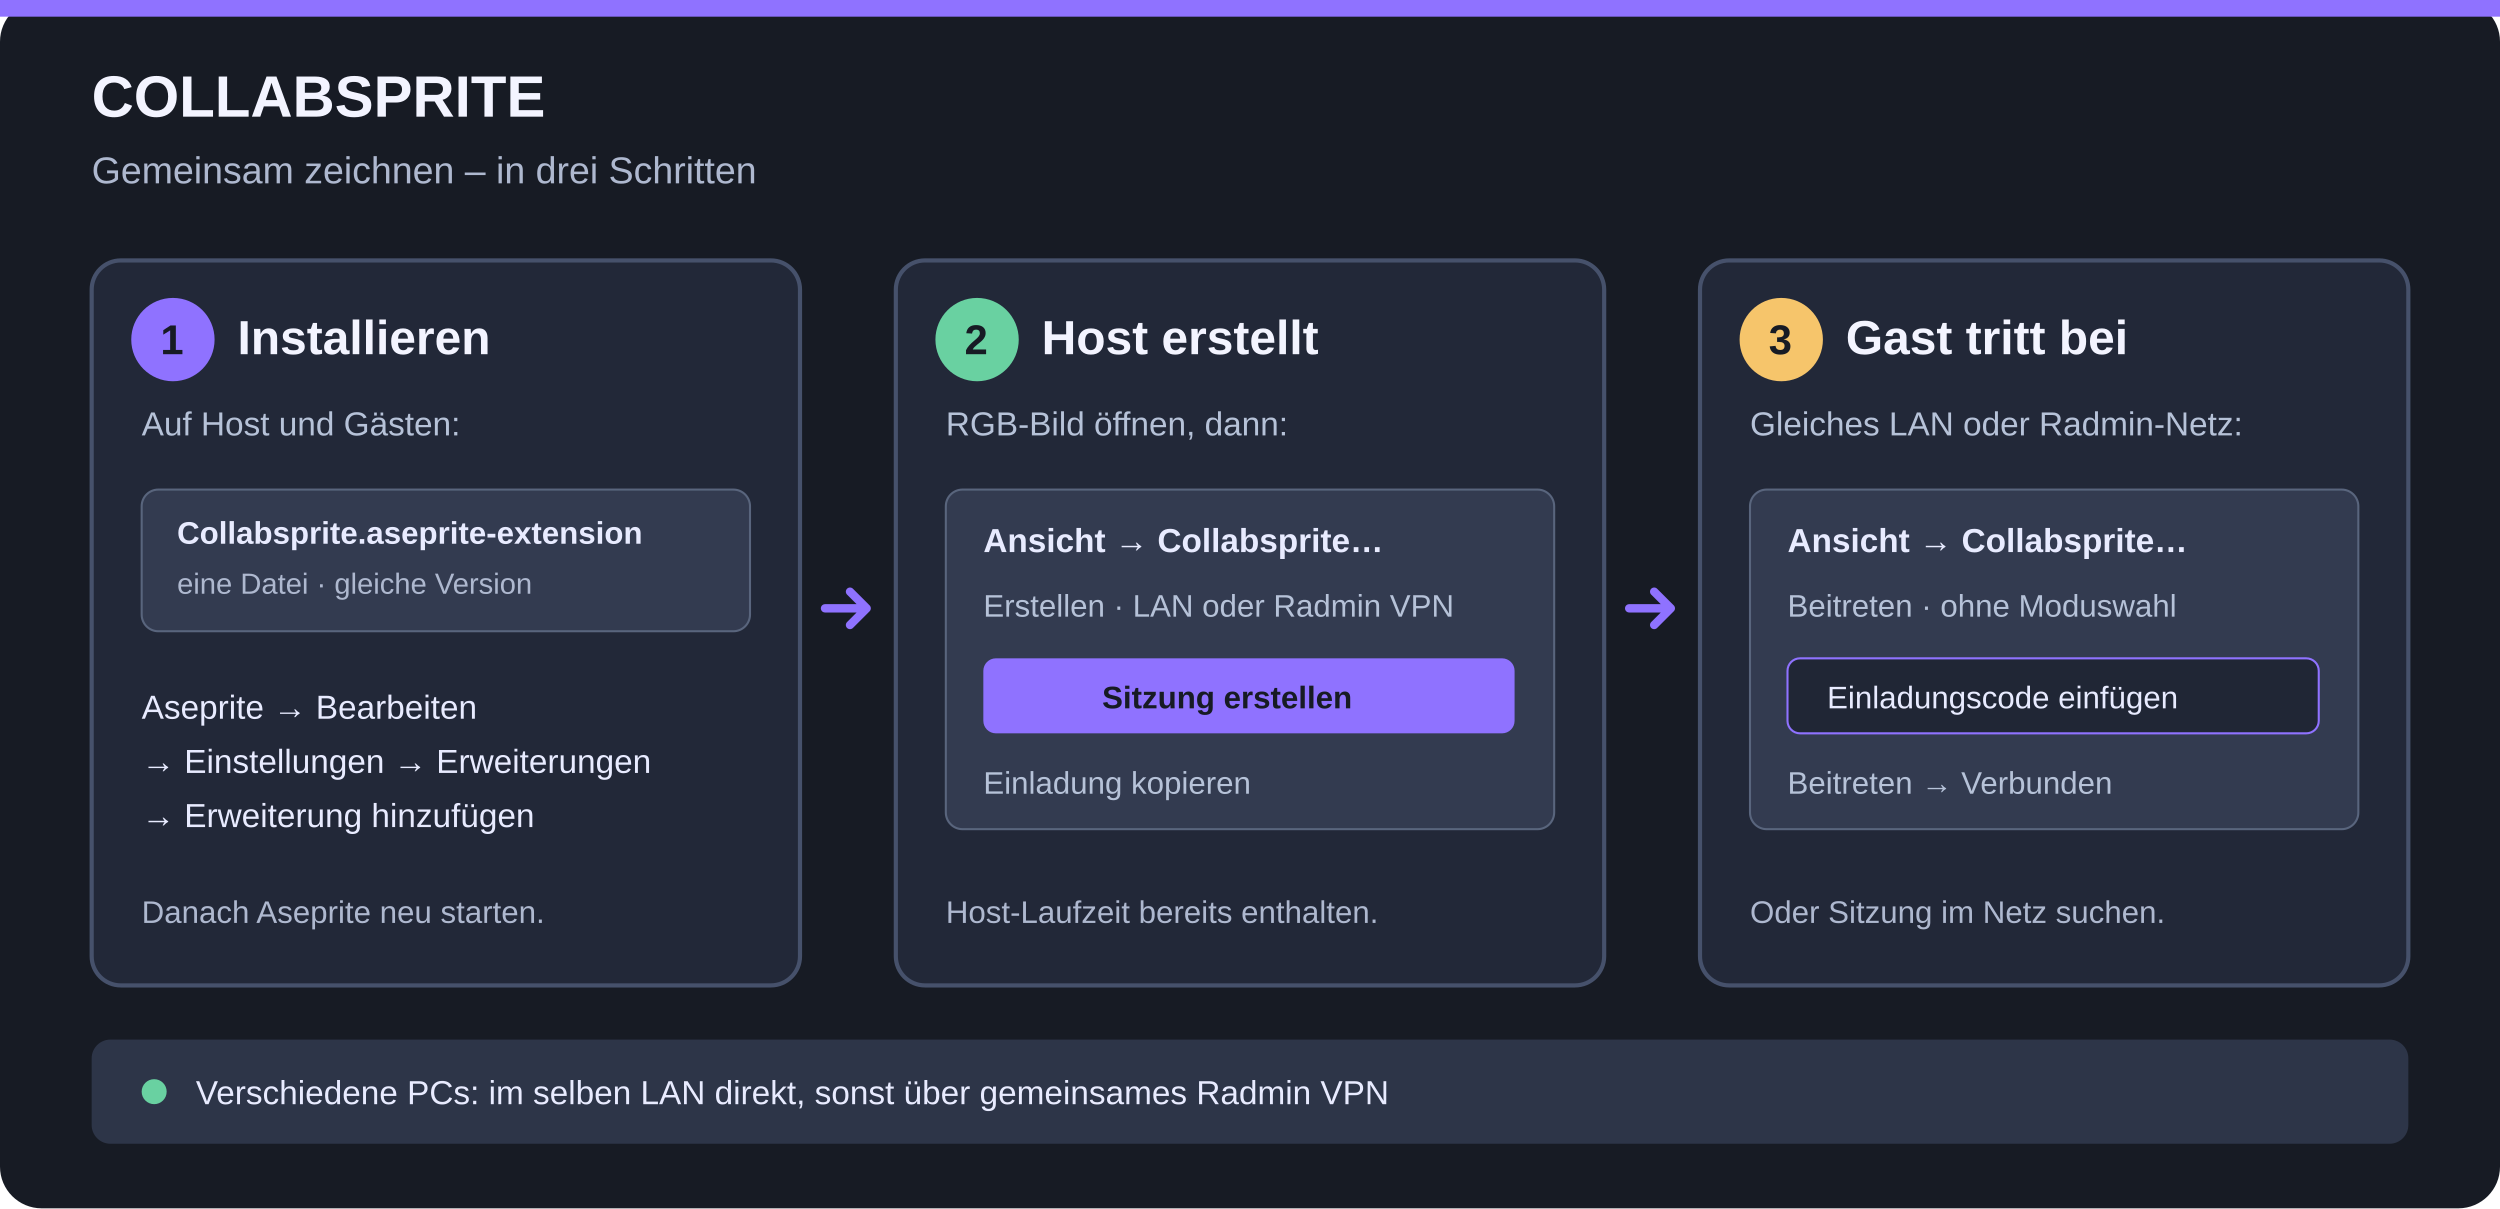
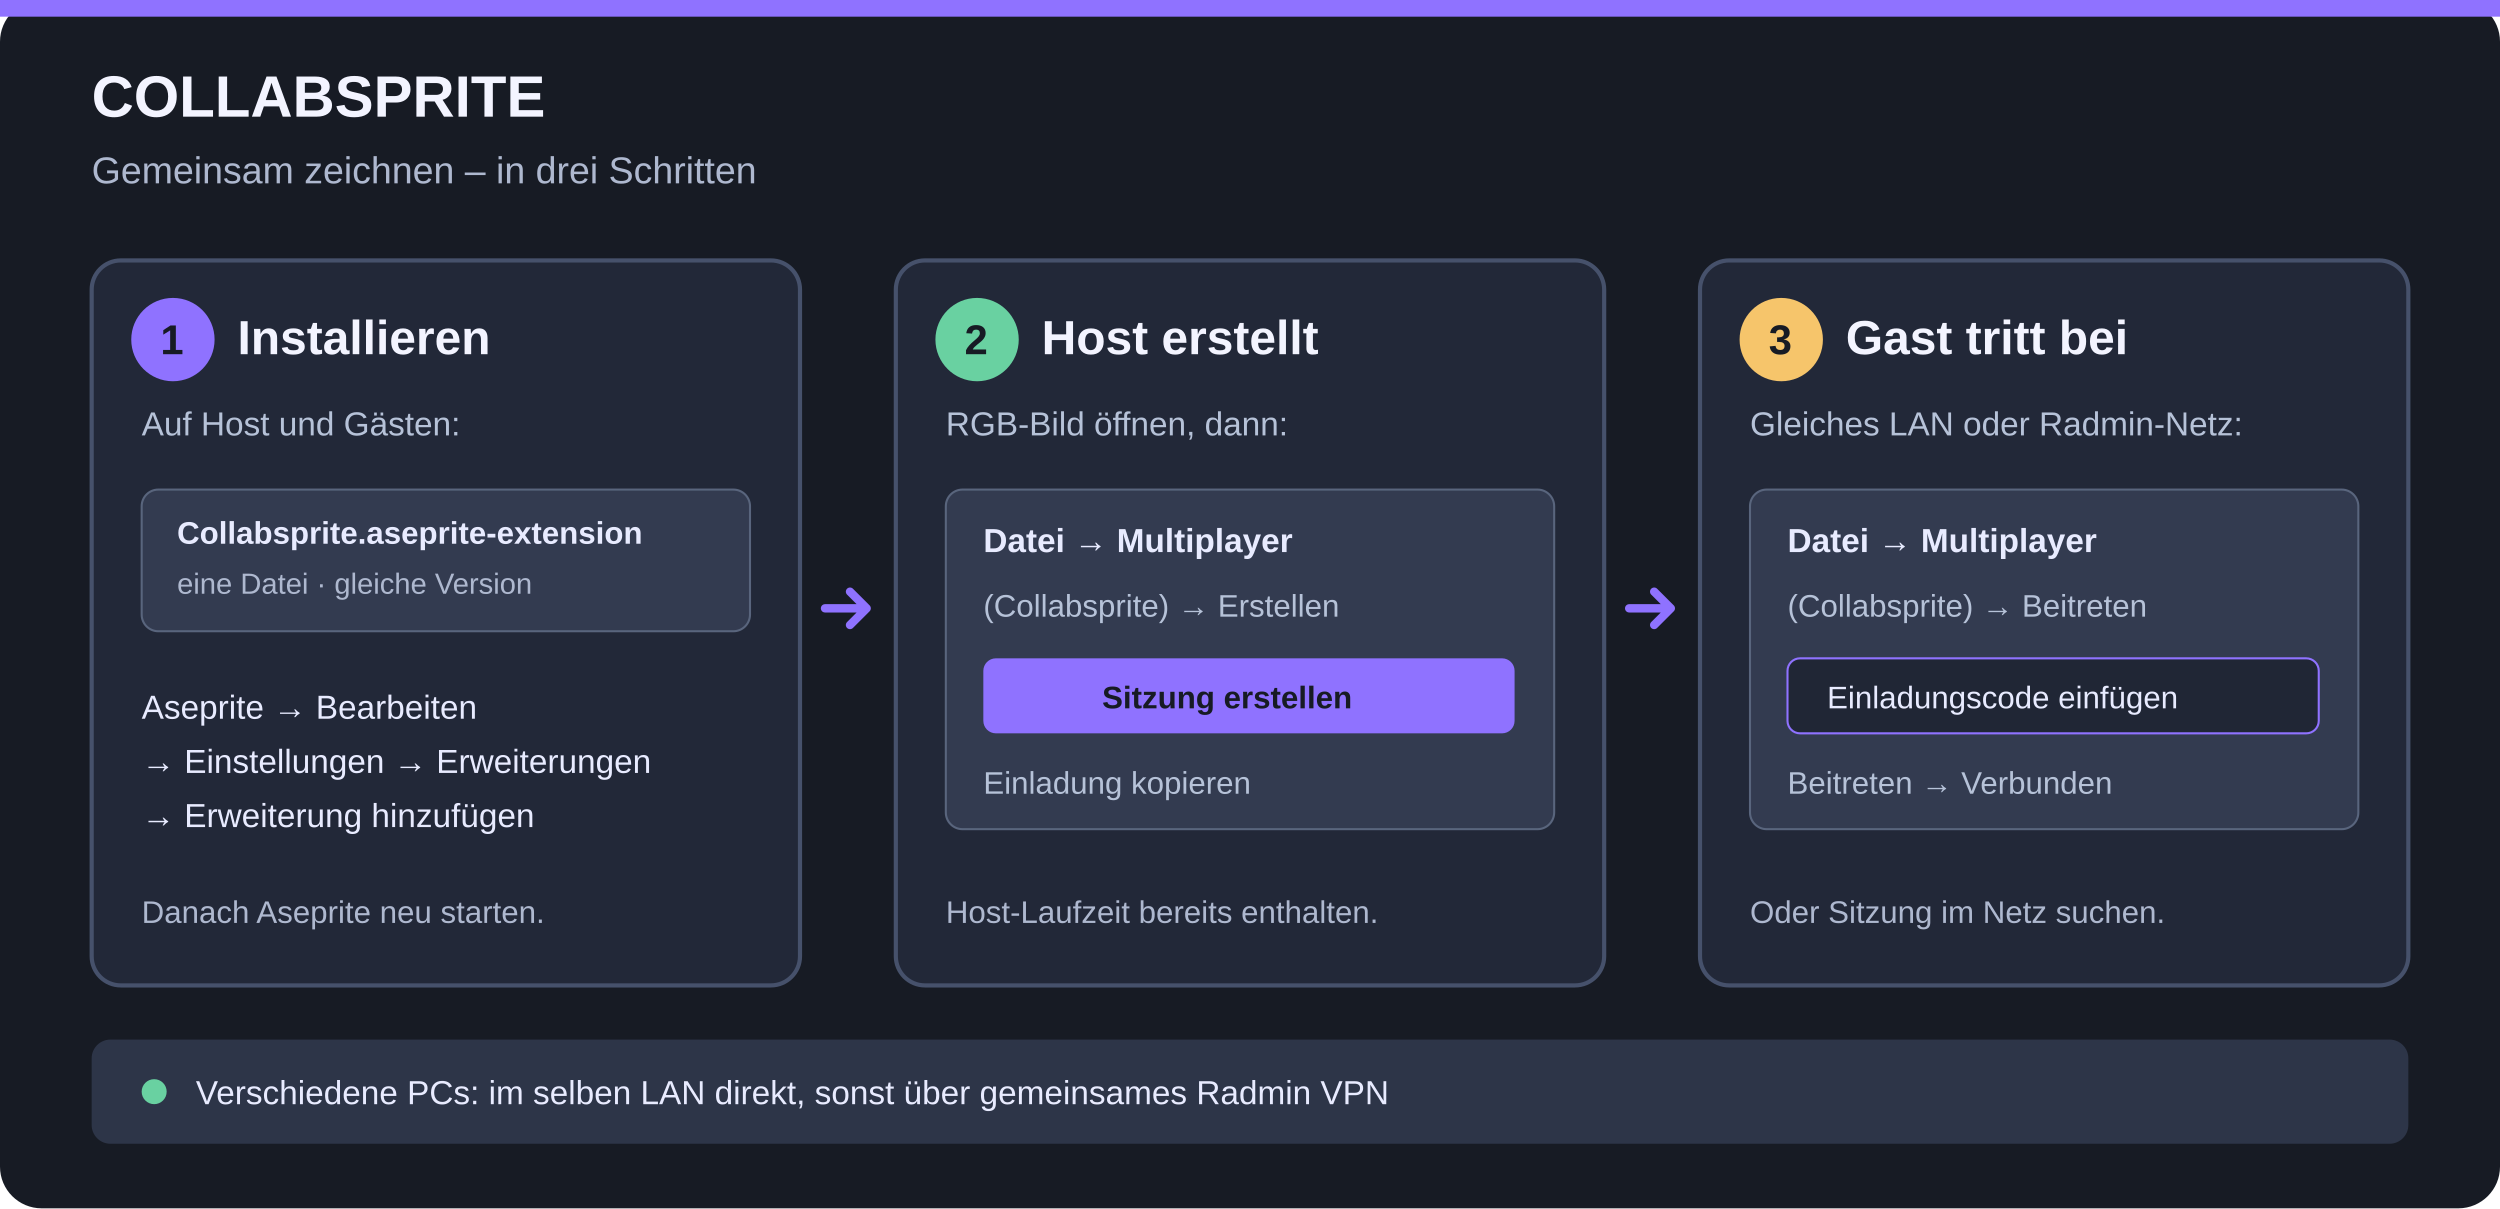
<svg xmlns="http://www.w3.org/2000/svg" width="1200" height="580" viewBox="0 0 1200 580" role="img" aria-labelledby="title desc">
  <rect width="1200" height="580" rx="20" fill="#171b24" />
  <rect x="0" y="0" width="1200" height="8" fill="#8f72ff" />
  <text x="44" y="56" fill="#f3f4ff" font-family="Arial,sans-serif" font-size="28" font-weight="700">COLLABSPRITE</text>
  <text x="44" y="88" fill="#aeb8cf" font-family="Arial,sans-serif" font-size="18">Gemeinsam zeichnen – in drei Schritten</text>
  <g font-family="Arial,sans-serif">
    <rect x="44" y="125" width="340" height="348" rx="14" fill="#222838" stroke="#46516b" stroke-width="2" />
    <circle cx="83" cy="163" r="20" fill="#8f72ff" />
    <text x="77" y="170" fill="#171b24" font-size="20" font-weight="700">1</text>
    <text x="114" y="170" fill="#f3f4ff" font-size="23" font-weight="700">Installieren</text>
    <text x="68" y="209" fill="#b6c2d8" font-size="16">Auf Host und Gästen:</text>
    <rect x="68" y="235" width="292" height="68" rx="8" fill="#333b50" stroke="#59657d" />
    <text x="85" y="261" fill="#e8ebff" font-size="15" font-weight="700">Collabsprite.aseprite-extension</text>
    <text x="85" y="285" fill="#aeb8cf" font-size="14">eine Datei · gleiche Version</text>
    <text x="68" y="345" fill="#e8ebff" font-size="16">Aseprite → Bearbeiten</text>
    <text x="68" y="371" fill="#e8ebff" font-size="16">→ Einstellungen → Erweiterungen</text>
    <text x="68" y="397" fill="#e8ebff" font-size="16">→ Erweiterung hinzufügen</text>
    <text x="68" y="443" fill="#aeb8cf" font-size="15">Danach Aseprite neu starten.</text>
    <path d="M396 292 H414 M408 284 L416 292 L408 300" fill="none" stroke="#8f72ff" stroke-width="4" stroke-linecap="round" stroke-linejoin="round" />
    <rect x="430" y="125" width="340" height="348" rx="14" fill="#222838" stroke="#46516b" stroke-width="2" />
    <circle cx="469" cy="163" r="20" fill="#69d1a1" />
    <text x="463" y="170" fill="#171b24" font-size="20" font-weight="700">2</text>
    <text x="500" y="170" fill="#f3f4ff" font-size="23" font-weight="700">Host erstellt</text>
    <text x="454" y="209" fill="#b6c2d8" font-size="16">RGB-Bild öffnen, dann:</text>
    <rect x="454" y="235" width="292" height="163" rx="8" fill="#333b50" stroke="#59657d" />
-     <text x="472" y="265" fill="#e8ebff" font-size="16" font-weight="700">Ansicht → Collabsprite…</text>
-     <text x="472" y="296" fill="#b6c2d8" font-size="15">Erstellen · LAN oder Radmin VPN</text>
+     <text x="472" y="265" fill="#e8ebff" font-size="16" font-weight="700">Datei → Multiplayer</text>
+     <text x="472" y="296" fill="#b6c2d8" font-size="15">(Collabsprite) → Erstellen</text>
    <rect x="472" y="316" width="255" height="36" rx="6" fill="#8f72ff" />
    <text x="529" y="340" fill="#171b24" font-size="15" font-weight="700">Sitzung erstellen</text>
    <text x="472" y="381" fill="#b6c2d8" font-size="15">Einladung kopieren</text>
    <text x="454" y="443" fill="#aeb8cf" font-size="15">Host-Laufzeit bereits enthalten.</text>
    <path d="M782 292 H800 M794 284 L802 292 L794 300" fill="none" stroke="#8f72ff" stroke-width="4" stroke-linecap="round" stroke-linejoin="round" />
    <rect x="816" y="125" width="340" height="348" rx="14" fill="#222838" stroke="#46516b" stroke-width="2" />
    <circle cx="855" cy="163" r="20" fill="#f6c56b" />
    <text x="849" y="170" fill="#171b24" font-size="20" font-weight="700">3</text>
    <text x="886" y="170" fill="#f3f4ff" font-size="23" font-weight="700">Gast tritt bei</text>
    <text x="840" y="209" fill="#b6c2d8" font-size="16">Gleiches LAN oder Radmin-Netz:</text>
    <rect x="840" y="235" width="292" height="163" rx="8" fill="#333b50" stroke="#59657d" />
-     <text x="858" y="265" fill="#e8ebff" font-size="16" font-weight="700">Ansicht → Collabsprite…</text>
-     <text x="858" y="296" fill="#b6c2d8" font-size="15">Beitreten · ohne Moduswahl</text>
+     <text x="858" y="265" fill="#e8ebff" font-size="16" font-weight="700">Datei → Multiplayer</text>
+     <text x="858" y="296" fill="#b6c2d8" font-size="15">(Collabsprite) → Beitreten</text>
    <rect x="858" y="316" width="255" height="36" rx="6" fill="#202635" stroke="#8f72ff" />
    <text x="877" y="340" fill="#e8ebff" font-size="15">Einladungscode einfügen</text>
    <text x="858" y="381" fill="#b6c2d8" font-size="15">Beitreten → Verbunden</text>
    <text x="840" y="443" fill="#aeb8cf" font-size="15">Oder Sitzung im Netz suchen.</text>
    <rect x="44" y="499" width="1112" height="50" rx="9" fill="#2d3548" />
    <circle cx="74" cy="524" r="6" fill="#69d1a1" />
    <text x="94" y="530" fill="#e8ebff" font-size="16">Verschiedene PCs: im selben LAN direkt, sonst über gemeinsames Radmin VPN</text>
  </g>
</svg>
